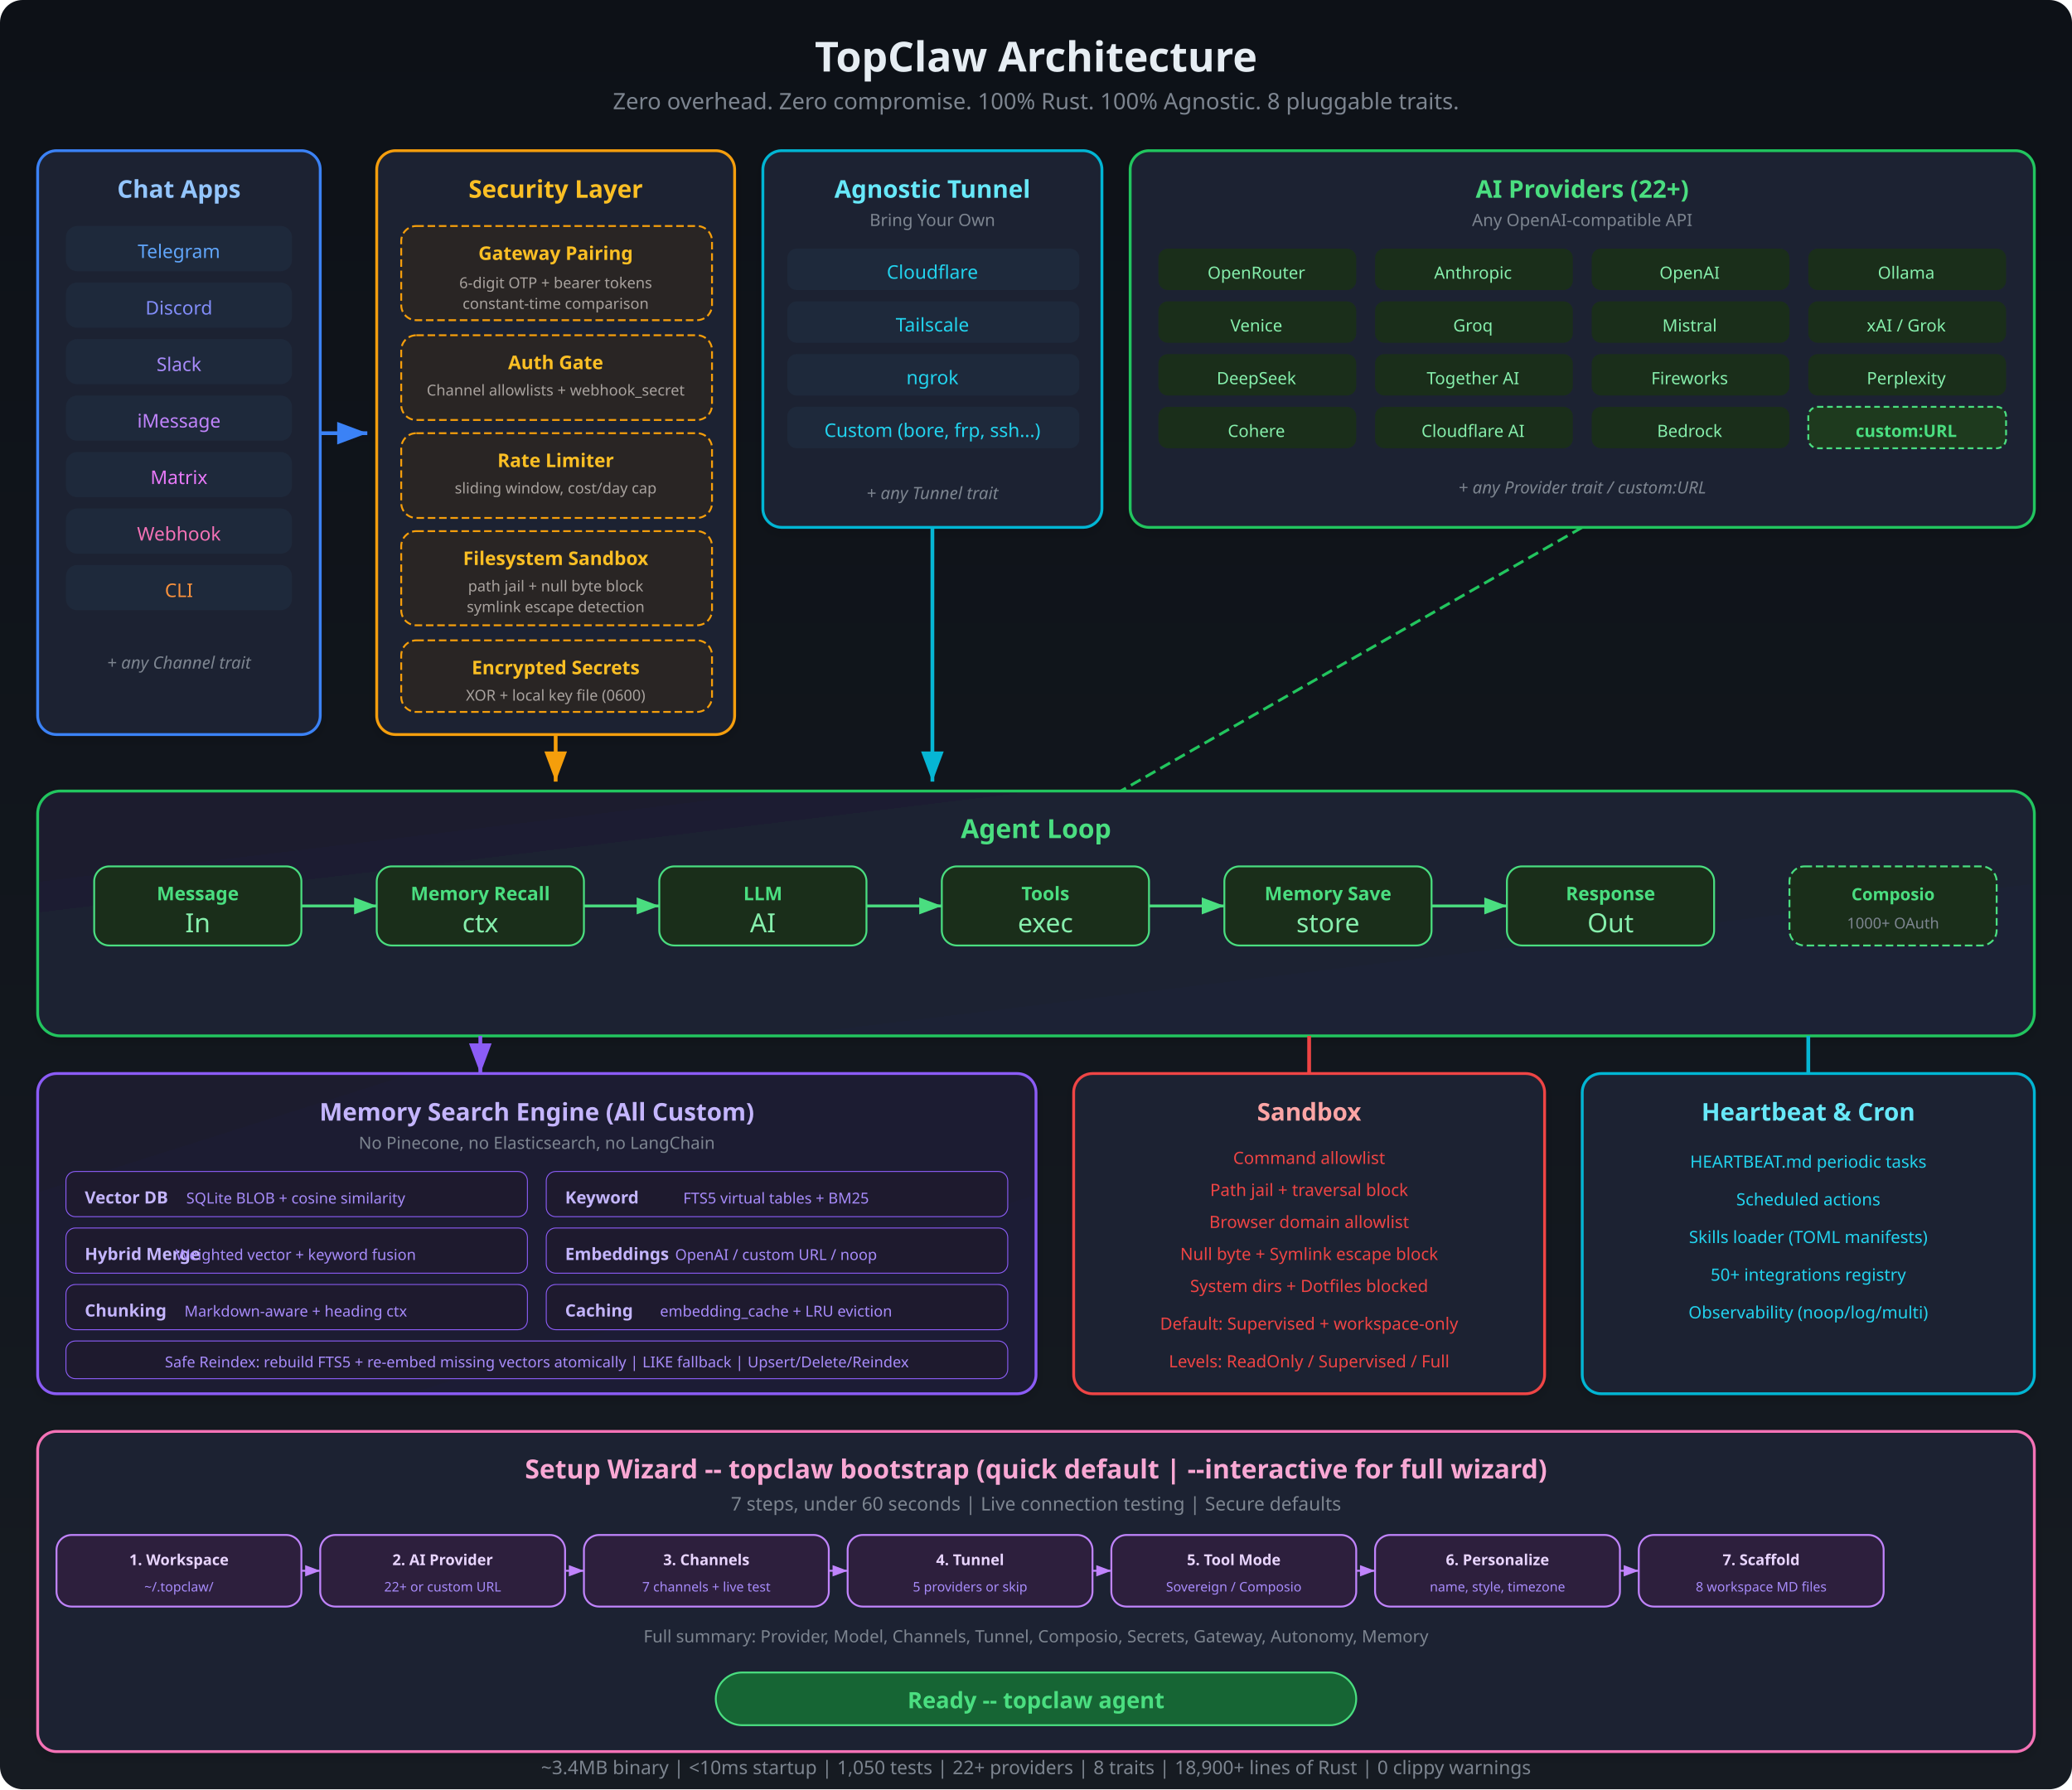
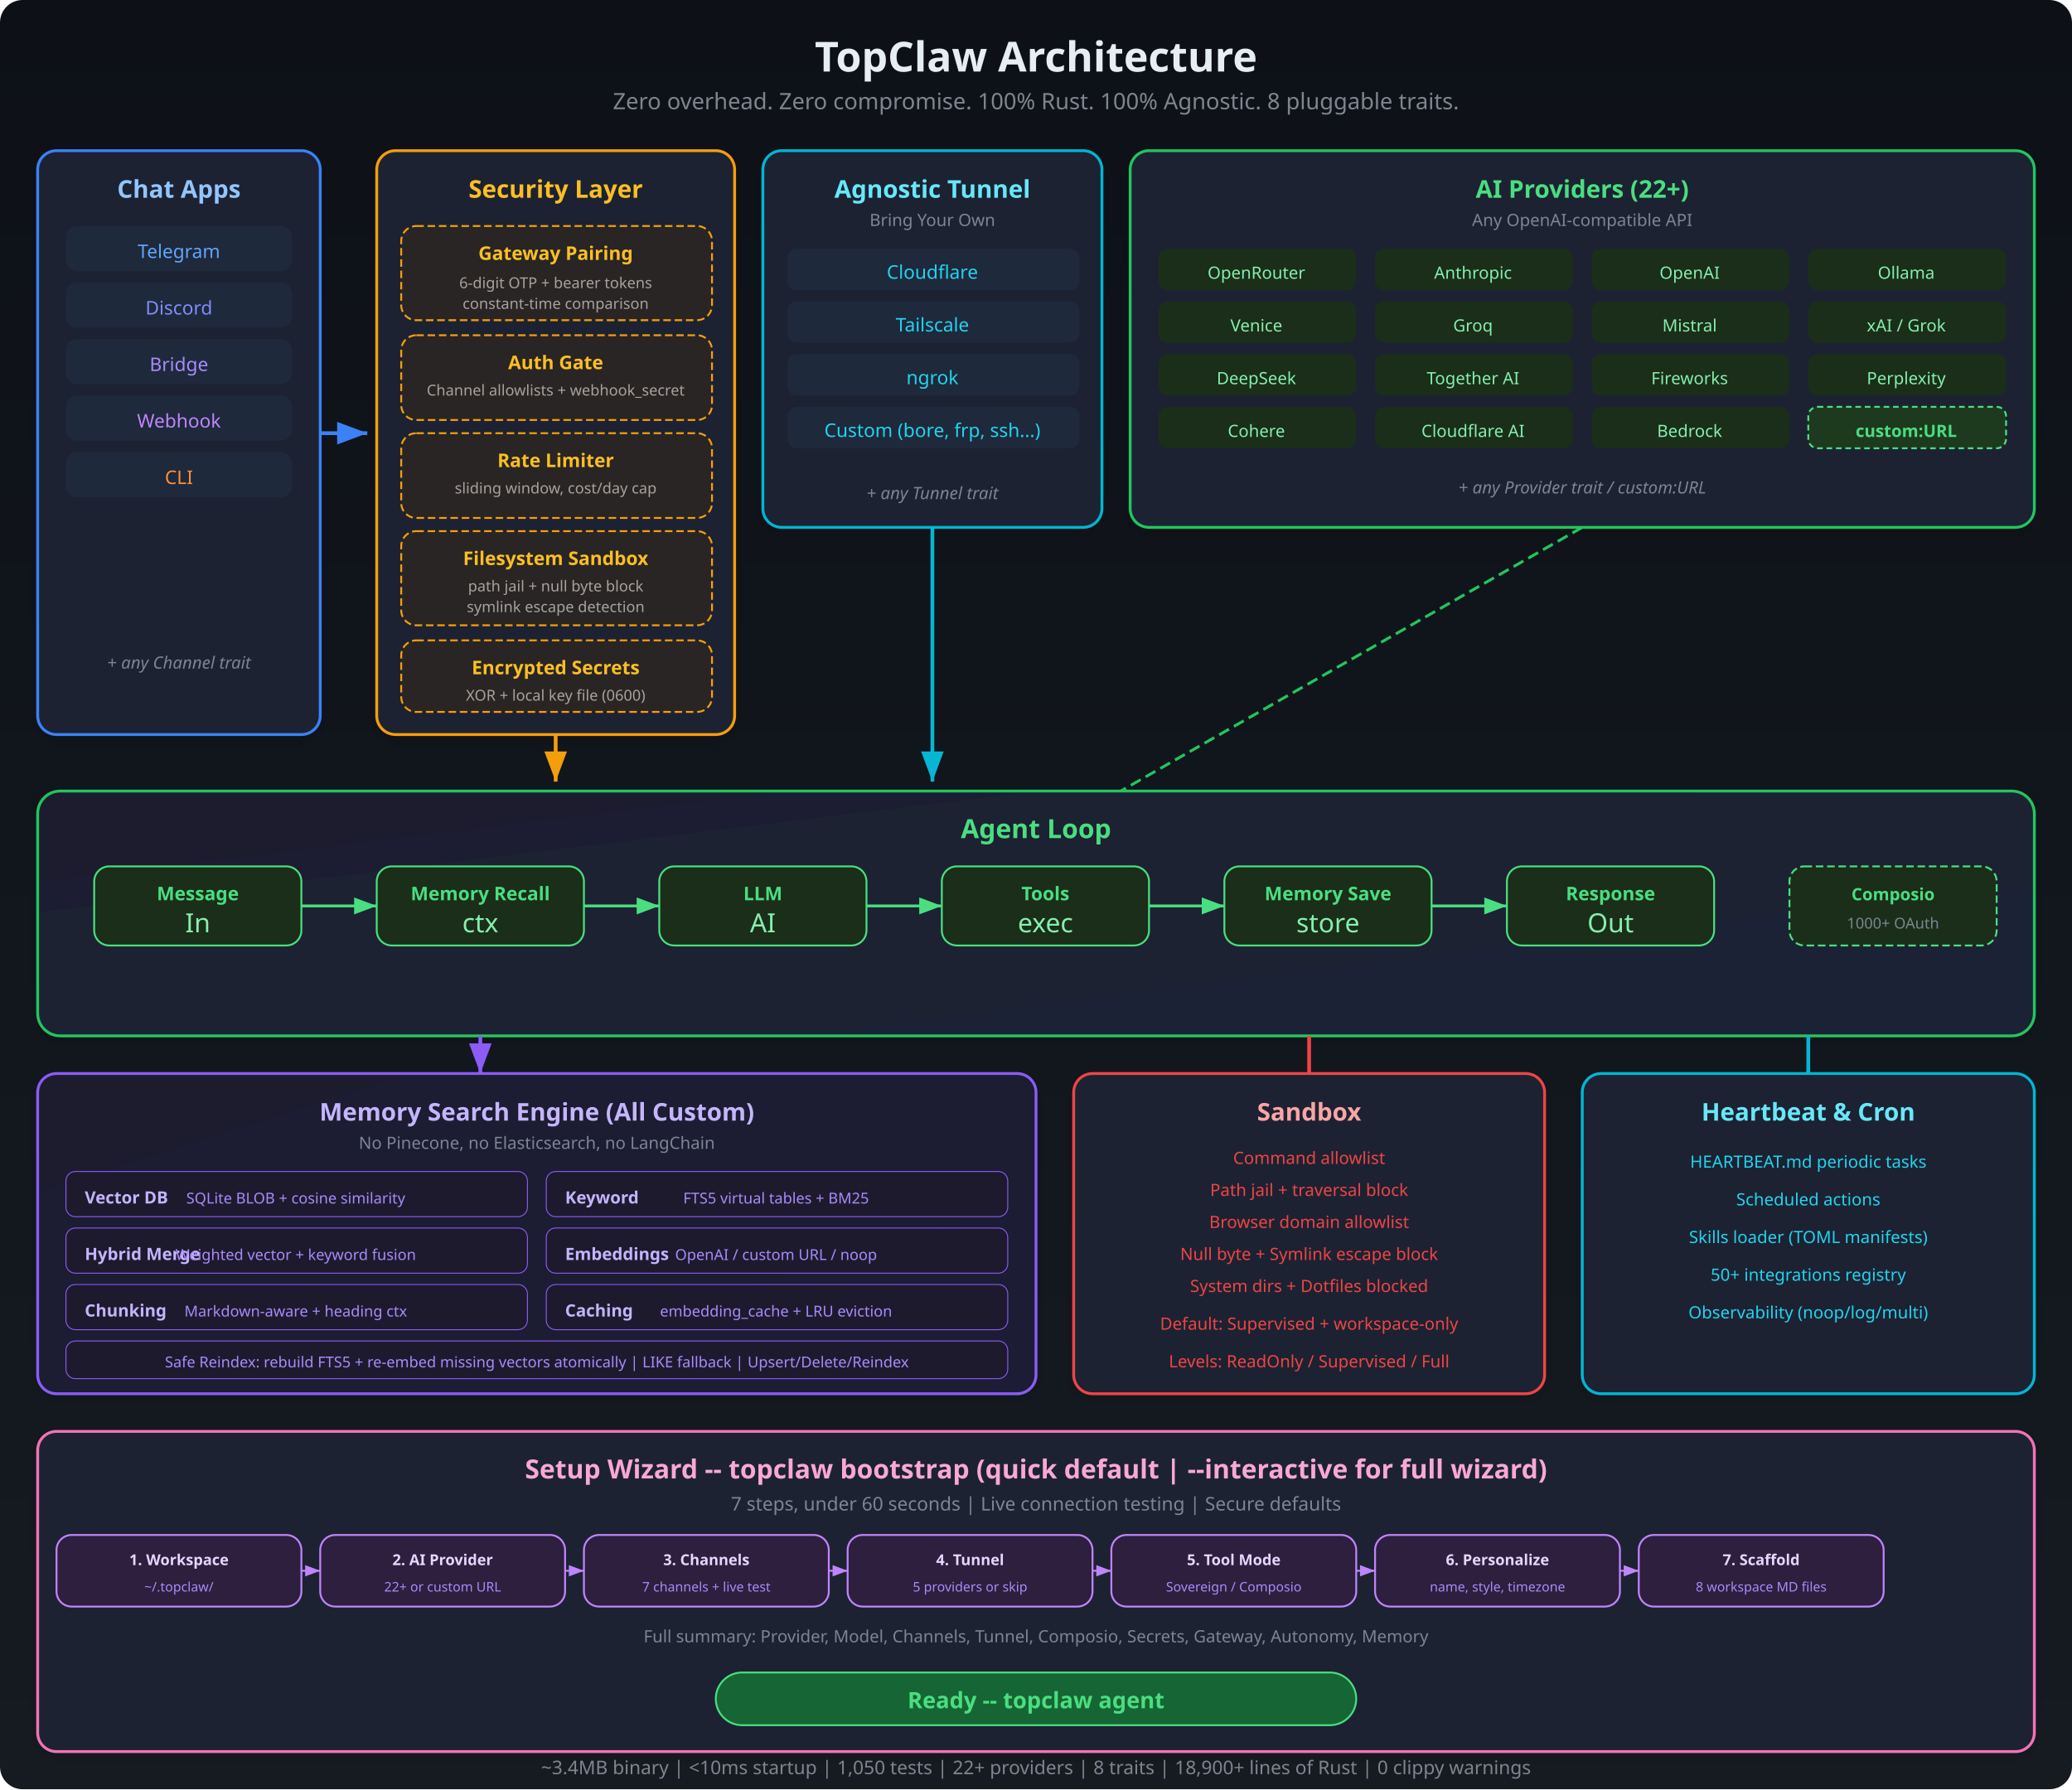
<svg xmlns="http://www.w3.org/2000/svg" viewBox="0 0 1100 950" font-family="'Segoe UI', system-ui, -apple-system, sans-serif">
  <defs>
    <filter id="shadow" x="-4%" y="-4%" width="108%" height="108%">
      <feDropShadow dx="0" dy="2" stdDeviation="3" flood-opacity="0.15" />
    </filter>
    <linearGradient id="bgGrad" x1="0" y1="0" x2="0" y2="1">
      <stop offset="0%" stop-color="#0d1117" />
      <stop offset="100%" stop-color="#161b22" />
    </linearGradient>
    <linearGradient id="agentGrad" x1="0" y1="0" x2="1" y2="1">
      <stop offset="0%" stop-color="#1a1e2e" />
      <stop offset="100%" stop-color="#1e2436" />
    </linearGradient>
    <linearGradient id="memGrad" x1="0" y1="0" x2="1" y2="1">
      <stop offset="0%" stop-color="#1a1a2e" />
      <stop offset="100%" stop-color="#1e1e36" />
    </linearGradient>
    <marker id="arrowBlue" markerWidth="8" markerHeight="6" refX="8" refY="3" orient="auto">
      <path d="M0,0 L8,3 L0,6" fill="#3b82f6" />
    </marker>
    <marker id="arrowAmber" markerWidth="8" markerHeight="6" refX="8" refY="3" orient="auto">
      <path d="M0,0 L8,3 L0,6" fill="#f59e0b" />
    </marker>
    <marker id="arrowGreen" markerWidth="8" markerHeight="6" refX="8" refY="3" orient="auto">
      <path d="M0,0 L8,3 L0,6" fill="#4ade80" />
    </marker>
    <marker id="arrowCyan" markerWidth="8" markerHeight="6" refX="8" refY="3" orient="auto">
      <path d="M0,0 L8,3 L0,6" fill="#06b6d4" />
    </marker>
    <marker id="arrowPurple" markerWidth="8" markerHeight="6" refX="8" refY="3" orient="auto">
      <path d="M0,0 L8,3 L0,6" fill="#c084fc" />
    </marker>
    <marker id="arrowViolet" markerWidth="8" markerHeight="6" refX="8" refY="3" orient="auto">
      <path d="M0,0 L8,3 L0,6" fill="#8b5cf6" />
    </marker>
  </defs>
  <rect width="1100" height="950" rx="12" fill="url(#bgGrad)" />
  <text x="550" y="38" text-anchor="middle" fill="#e6edf3" font-size="22" font-weight="700">TopClaw Architecture</text>
  <text x="550" y="58" text-anchor="middle" fill="#7d8590" font-size="12">Zero overhead. Zero compromise. 100% Rust. 100% Agnostic. 8 pluggable traits.</text>
  <rect x="20" y="80" width="150" height="310" rx="10" fill="#1c2333" stroke="#3b82f6" stroke-width="1.5" filter="url(#shadow)" />
  <text x="95" y="105" text-anchor="middle" fill="#93c5fd" font-size="13" font-weight="600">Chat Apps</text>
  <rect x="35" y="120" width="120" height="24" rx="6" fill="#1e293b" />
  <text x="95" y="137" text-anchor="middle" fill="#60a5fa" font-size="10">Telegram</text>
  <rect x="35" y="150" width="120" height="24" rx="6" fill="#1e293b" />
  <text x="95" y="167" text-anchor="middle" fill="#818cf8" font-size="10">Discord</text>
  <rect x="35" y="180" width="120" height="24" rx="6" fill="#1e293b" />
-   <text x="95" y="197" text-anchor="middle" fill="#a78bfa" font-size="10">Slack</text>
+   <text x="95" y="197" text-anchor="middle" fill="#a78bfa" font-size="10">Bridge</text>
  <rect x="35" y="210" width="120" height="24" rx="6" fill="#1e293b" />
-   <text x="95" y="227" text-anchor="middle" fill="#c084fc" font-size="10">iMessage</text>
+   <text x="95" y="227" text-anchor="middle" fill="#c084fc" font-size="10">Webhook</text>
  <rect x="35" y="240" width="120" height="24" rx="6" fill="#1e293b" />
-   <text x="95" y="257" text-anchor="middle" fill="#e879f9" font-size="10">Matrix</text>
-   <rect x="35" y="270" width="120" height="24" rx="6" fill="#1e293b" />
-   <text x="95" y="287" text-anchor="middle" fill="#f472b6" font-size="10">Webhook</text>
-   <rect x="35" y="300" width="120" height="24" rx="6" fill="#1e293b" />
-   <text x="95" y="317" text-anchor="middle" fill="#fb923c" font-size="10">CLI</text>
+   <text x="95" y="257" text-anchor="middle" fill="#fb923c" font-size="10">CLI</text>
  <text x="95" y="355" text-anchor="middle" fill="#7d8590" font-size="9" font-style="italic">+ any Channel trait</text>
  <line x1="170" y1="230" x2="195" y2="230" stroke="#3b82f6" stroke-width="2" marker-end="url(#arrowBlue)" />
  <rect x="200" y="80" width="190" height="310" rx="10" fill="#1c2333" stroke="#f59e0b" stroke-width="1.5" filter="url(#shadow)" />
  <text x="295" y="105" text-anchor="middle" fill="#fbbf24" font-size="13" font-weight="600">Security Layer</text>
  <rect x="213" y="120" width="165" height="50" rx="8" fill="#292524" stroke="#f59e0b" stroke-width="1" stroke-dasharray="4,2" />
  <text x="295" y="138" text-anchor="middle" fill="#fbbf24" font-size="10" font-weight="600">Gateway Pairing</text>
  <text x="295" y="153" text-anchor="middle" fill="#a8a29e" font-size="8">6-digit OTP + bearer tokens</text>
  <text x="295" y="164" text-anchor="middle" fill="#a8a29e" font-size="8">constant-time comparison</text>
  <rect x="213" y="178" width="165" height="45" rx="8" fill="#292524" stroke="#f59e0b" stroke-width="1" stroke-dasharray="4,2" />
  <text x="295" y="196" text-anchor="middle" fill="#fbbf24" font-size="10" font-weight="600">Auth Gate</text>
  <text x="295" y="210" text-anchor="middle" fill="#a8a29e" font-size="8">Channel allowlists + webhook_secret</text>
  <rect x="213" y="230" width="165" height="45" rx="8" fill="#292524" stroke="#f59e0b" stroke-width="1" stroke-dasharray="4,2" />
  <text x="295" y="248" text-anchor="middle" fill="#fbbf24" font-size="10" font-weight="600">Rate Limiter</text>
  <text x="295" y="262" text-anchor="middle" fill="#a8a29e" font-size="8">sliding window, cost/day cap</text>
  <rect x="213" y="282" width="165" height="50" rx="8" fill="#292524" stroke="#f59e0b" stroke-width="1" stroke-dasharray="4,2" />
  <text x="295" y="300" text-anchor="middle" fill="#fbbf24" font-size="10" font-weight="600">Filesystem Sandbox</text>
  <text x="295" y="314" text-anchor="middle" fill="#a8a29e" font-size="8">path jail + null byte block</text>
  <text x="295" y="325" text-anchor="middle" fill="#a8a29e" font-size="8">symlink escape detection</text>
  <rect x="213" y="340" width="165" height="38" rx="8" fill="#292524" stroke="#f59e0b" stroke-width="1" stroke-dasharray="4,2" />
  <text x="295" y="358" text-anchor="middle" fill="#fbbf24" font-size="10" font-weight="600">Encrypted Secrets</text>
  <text x="295" y="372" text-anchor="middle" fill="#a8a29e" font-size="8">XOR + local key file (0600)</text>
  <line x1="295" y1="390" x2="295" y2="415" stroke="#f59e0b" stroke-width="2" marker-end="url(#arrowAmber)" />
  <rect x="405" y="80" width="180" height="200" rx="10" fill="#1c2333" stroke="#06b6d4" stroke-width="1.5" filter="url(#shadow)" />
  <text x="495" y="105" text-anchor="middle" fill="#67e8f9" font-size="13" font-weight="600">Agnostic Tunnel</text>
  <text x="495" y="120" text-anchor="middle" fill="#7d8590" font-size="9">Bring Your Own</text>
  <rect x="418" y="132" width="155" height="22" rx="5" fill="#1e293b" />
  <text x="495" y="148" text-anchor="middle" fill="#22d3ee" font-size="10">Cloudflare</text>
  <rect x="418" y="160" width="155" height="22" rx="5" fill="#1e293b" />
  <text x="495" y="176" text-anchor="middle" fill="#22d3ee" font-size="10">Tailscale</text>
  <rect x="418" y="188" width="155" height="22" rx="5" fill="#1e293b" />
  <text x="495" y="204" text-anchor="middle" fill="#22d3ee" font-size="10">ngrok</text>
  <rect x="418" y="216" width="155" height="22" rx="5" fill="#1e293b" />
  <text x="495" y="232" text-anchor="middle" fill="#22d3ee" font-size="10">Custom (bore, frp, ssh...)</text>
  <text x="495" y="265" text-anchor="middle" fill="#7d8590" font-size="9" font-style="italic">+ any Tunnel trait</text>
  <line x1="495" y1="280" x2="495" y2="415" stroke="#06b6d4" stroke-width="2" marker-end="url(#arrowCyan)" />
  <rect x="600" y="80" width="480" height="200" rx="10" fill="#1c2333" stroke="#22c55e" stroke-width="1.5" filter="url(#shadow)" />
  <text x="840" y="105" text-anchor="middle" fill="#4ade80" font-size="13" font-weight="600">AI Providers (22+)</text>
  <text x="840" y="120" text-anchor="middle" fill="#7d8590" font-size="9">Any OpenAI-compatible API</text>
  <rect x="615" y="132" width="105" height="22" rx="5" fill="#1a2e1a" />
  <text x="667" y="148" text-anchor="middle" fill="#86efac" font-size="9">OpenRouter</text>
  <rect x="730" y="132" width="105" height="22" rx="5" fill="#1a2e1a" />
  <text x="782" y="148" text-anchor="middle" fill="#86efac" font-size="9">Anthropic</text>
  <rect x="845" y="132" width="105" height="22" rx="5" fill="#1a2e1a" />
  <text x="897" y="148" text-anchor="middle" fill="#86efac" font-size="9">OpenAI</text>
  <rect x="960" y="132" width="105" height="22" rx="5" fill="#1a2e1a" />
  <text x="1012" y="148" text-anchor="middle" fill="#86efac" font-size="9">Ollama</text>
  <rect x="615" y="160" width="105" height="22" rx="5" fill="#1a2e1a" />
  <text x="667" y="176" text-anchor="middle" fill="#86efac" font-size="9">Venice</text>
  <rect x="730" y="160" width="105" height="22" rx="5" fill="#1a2e1a" />
  <text x="782" y="176" text-anchor="middle" fill="#86efac" font-size="9">Groq</text>
  <rect x="845" y="160" width="105" height="22" rx="5" fill="#1a2e1a" />
  <text x="897" y="176" text-anchor="middle" fill="#86efac" font-size="9">Mistral</text>
  <rect x="960" y="160" width="105" height="22" rx="5" fill="#1a2e1a" />
  <text x="1012" y="176" text-anchor="middle" fill="#86efac" font-size="9">xAI / Grok</text>
  <rect x="615" y="188" width="105" height="22" rx="5" fill="#1a2e1a" />
  <text x="667" y="204" text-anchor="middle" fill="#86efac" font-size="9">DeepSeek</text>
  <rect x="730" y="188" width="105" height="22" rx="5" fill="#1a2e1a" />
  <text x="782" y="204" text-anchor="middle" fill="#86efac" font-size="9">Together AI</text>
  <rect x="845" y="188" width="105" height="22" rx="5" fill="#1a2e1a" />
  <text x="897" y="204" text-anchor="middle" fill="#86efac" font-size="9">Fireworks</text>
  <rect x="960" y="188" width="105" height="22" rx="5" fill="#1a2e1a" />
  <text x="1012" y="204" text-anchor="middle" fill="#86efac" font-size="9">Perplexity</text>
  <rect x="615" y="216" width="105" height="22" rx="5" fill="#1a2e1a" />
  <text x="667" y="232" text-anchor="middle" fill="#86efac" font-size="9">Cohere</text>
  <rect x="730" y="216" width="105" height="22" rx="5" fill="#1a2e1a" />
  <text x="782" y="232" text-anchor="middle" fill="#86efac" font-size="9">Cloudflare AI</text>
  <rect x="845" y="216" width="105" height="22" rx="5" fill="#1a2e1a" />
  <text x="897" y="232" text-anchor="middle" fill="#86efac" font-size="9">Bedrock</text>
  <rect x="960" y="216" width="105" height="22" rx="5" fill="#1e3a1e" stroke="#4ade80" stroke-width="1" stroke-dasharray="3,2" />
  <text x="1012" y="232" text-anchor="middle" fill="#4ade80" font-size="9" font-weight="600">custom:URL</text>
  <text x="840" y="262" text-anchor="middle" fill="#7d8590" font-size="9" font-style="italic">+ any Provider trait / custom:URL</text>
  <line x1="840" y1="280" x2="560" y2="440" stroke="#22c55e" stroke-width="1.5" stroke-dasharray="6,3" marker-end="url(#arrowGreen)" />
  <rect x="20" y="420" width="1060" height="130" rx="12" fill="url(#agentGrad)" stroke="#22c55e" stroke-width="1.5" filter="url(#shadow)" />
  <text x="550" y="445" text-anchor="middle" fill="#4ade80" font-size="14" font-weight="700">Agent Loop</text>
  <rect x="50" y="460" width="110" height="42" rx="8" fill="#1a2e1a" stroke="#4ade80" stroke-width="1" />
  <text x="105" y="478" text-anchor="middle" fill="#4ade80" font-size="10" font-weight="600">Message</text>
  <text x="105" y="495" text-anchor="middle" fill="#86efac" font-size="14">In</text>
  <rect x="200" y="460" width="110" height="42" rx="8" fill="#1a2e1a" stroke="#4ade80" stroke-width="1" />
  <text x="255" y="478" text-anchor="middle" fill="#4ade80" font-size="10" font-weight="600">Memory Recall</text>
  <text x="255" y="495" text-anchor="middle" fill="#86efac" font-size="14">ctx</text>
  <rect x="350" y="460" width="110" height="42" rx="8" fill="#1a2e1a" stroke="#4ade80" stroke-width="1" />
  <text x="405" y="478" text-anchor="middle" fill="#4ade80" font-size="10" font-weight="600">LLM</text>
  <text x="405" y="495" text-anchor="middle" fill="#86efac" font-size="14">AI</text>
  <rect x="500" y="460" width="110" height="42" rx="8" fill="#1a2e1a" stroke="#4ade80" stroke-width="1" />
  <text x="555" y="478" text-anchor="middle" fill="#4ade80" font-size="10" font-weight="600">Tools</text>
  <text x="555" y="495" text-anchor="middle" fill="#86efac" font-size="14">exec</text>
  <rect x="650" y="460" width="110" height="42" rx="8" fill="#1a2e1a" stroke="#4ade80" stroke-width="1" />
  <text x="705" y="478" text-anchor="middle" fill="#4ade80" font-size="10" font-weight="600">Memory Save</text>
  <text x="705" y="495" text-anchor="middle" fill="#86efac" font-size="14">store</text>
  <rect x="800" y="460" width="110" height="42" rx="8" fill="#1a2e1a" stroke="#4ade80" stroke-width="1" />
  <text x="855" y="478" text-anchor="middle" fill="#4ade80" font-size="10" font-weight="600">Response</text>
  <text x="855" y="495" text-anchor="middle" fill="#86efac" font-size="14">Out</text>
  <rect x="950" y="460" width="110" height="42" rx="8" fill="#1a2e1a" stroke="#4ade80" stroke-width="1" stroke-dasharray="4,2" />
  <text x="1005" y="478" text-anchor="middle" fill="#4ade80" font-size="9" font-weight="600">Composio</text>
  <text x="1005" y="493" text-anchor="middle" fill="#7d8590" font-size="8">1000+ OAuth</text>
  <line x1="160" y1="481" x2="200" y2="481" stroke="#4ade80" stroke-width="1.5" marker-end="url(#arrowGreen)" />
  <line x1="310" y1="481" x2="350" y2="481" stroke="#4ade80" stroke-width="1.5" marker-end="url(#arrowGreen)" />
  <line x1="460" y1="481" x2="500" y2="481" stroke="#4ade80" stroke-width="1.5" marker-end="url(#arrowGreen)" />
  <line x1="610" y1="481" x2="650" y2="481" stroke="#4ade80" stroke-width="1.5" marker-end="url(#arrowGreen)" />
  <line x1="760" y1="481" x2="800" y2="481" stroke="#4ade80" stroke-width="1.5" marker-end="url(#arrowGreen)" />
  <rect x="20" y="570" width="530" height="170" rx="10" fill="url(#memGrad)" stroke="#8b5cf6" stroke-width="1.5" filter="url(#shadow)" />
  <text x="285" y="595" text-anchor="middle" fill="#c4b5fd" font-size="13" font-weight="700">Memory Search Engine (All Custom)</text>
  <text x="285" y="610" text-anchor="middle" fill="#7d8590" font-size="9">No Pinecone, no Elasticsearch, no LangChain</text>
  <rect x="35" y="622" width="245" height="24" rx="5" fill="#1e1a2e" stroke="#8b5cf6" stroke-width="0.5" />
  <text x="45" y="639" fill="#c4b5fd" font-size="9" font-weight="600">Vector DB</text>
  <text x="157" y="639" text-anchor="middle" fill="#a78bfa" font-size="8">SQLite BLOB + cosine similarity</text>
  <rect x="290" y="622" width="245" height="24" rx="5" fill="#1e1a2e" stroke="#8b5cf6" stroke-width="0.5" />
  <text x="300" y="639" fill="#c4b5fd" font-size="9" font-weight="600">Keyword</text>
  <text x="412" y="639" text-anchor="middle" fill="#a78bfa" font-size="8">FTS5 virtual tables + BM25</text>
  <rect x="35" y="652" width="245" height="24" rx="5" fill="#1e1a2e" stroke="#8b5cf6" stroke-width="0.5" />
  <text x="45" y="669" fill="#c4b5fd" font-size="9" font-weight="600">Hybrid Merge</text>
  <text x="157" y="669" text-anchor="middle" fill="#a78bfa" font-size="8">Weighted vector + keyword fusion</text>
  <rect x="290" y="652" width="245" height="24" rx="5" fill="#1e1a2e" stroke="#8b5cf6" stroke-width="0.5" />
  <text x="300" y="669" fill="#c4b5fd" font-size="9" font-weight="600">Embeddings</text>
  <text x="412" y="669" text-anchor="middle" fill="#a78bfa" font-size="8">OpenAI / custom URL / noop</text>
  <rect x="35" y="682" width="245" height="24" rx="5" fill="#1e1a2e" stroke="#8b5cf6" stroke-width="0.5" />
  <text x="45" y="699" fill="#c4b5fd" font-size="9" font-weight="600">Chunking</text>
  <text x="157" y="699" text-anchor="middle" fill="#a78bfa" font-size="8">Markdown-aware + heading ctx</text>
  <rect x="290" y="682" width="245" height="24" rx="5" fill="#1e1a2e" stroke="#8b5cf6" stroke-width="0.5" />
  <text x="300" y="699" fill="#c4b5fd" font-size="9" font-weight="600">Caching</text>
  <text x="412" y="699" text-anchor="middle" fill="#a78bfa" font-size="8">embedding_cache + LRU eviction</text>
  <rect x="35" y="712" width="500" height="20" rx="5" fill="#1e1a2e" stroke="#8b5cf6" stroke-width="0.5" />
  <text x="285" y="726" text-anchor="middle" fill="#a78bfa" font-size="8">Safe Reindex: rebuild FTS5 + re-embed missing vectors atomically | LIKE fallback | Upsert/Delete/Reindex</text>
  <line x1="255" y1="550" x2="255" y2="570" stroke="#8b5cf6" stroke-width="2" marker-end="url(#arrowViolet)" />
  <rect x="570" y="570" width="250" height="170" rx="10" fill="#1c2333" stroke="#ef4444" stroke-width="1.5" filter="url(#shadow)" />
  <text x="695" y="595" text-anchor="middle" fill="#fca5a5" font-size="13" font-weight="600">Sandbox</text>
  <text x="695" y="618" text-anchor="middle" fill="#ef4444" font-size="9">Command allowlist</text>
  <text x="695" y="635" text-anchor="middle" fill="#ef4444" font-size="9">Path jail + traversal block</text>
  <text x="695" y="652" text-anchor="middle" fill="#ef4444" font-size="9">Browser domain allowlist</text>
  <text x="695" y="669" text-anchor="middle" fill="#ef4444" font-size="9">Null byte + Symlink escape block</text>
  <text x="695" y="686" text-anchor="middle" fill="#ef4444" font-size="9">System dirs + Dotfiles blocked</text>
  <text x="695" y="706" text-anchor="middle" fill="#ef4444" font-size="9">Default: Supervised + workspace-only</text>
  <text x="695" y="726" text-anchor="middle" fill="#ef4444" font-size="9">Levels: ReadOnly / Supervised / Full</text>
  <line x1="695" y1="550" x2="695" y2="570" stroke="#ef4444" stroke-width="2" />
  <rect x="840" y="570" width="240" height="170" rx="10" fill="#1c2333" stroke="#06b6d4" stroke-width="1.5" filter="url(#shadow)" />
  <text x="960" y="595" text-anchor="middle" fill="#67e8f9" font-size="13" font-weight="600">Heartbeat &amp; Cron</text>
  <text x="960" y="620" text-anchor="middle" fill="#22d3ee" font-size="9">HEARTBEAT.md periodic tasks</text>
  <text x="960" y="640" text-anchor="middle" fill="#22d3ee" font-size="9">Scheduled actions</text>
  <text x="960" y="660" text-anchor="middle" fill="#22d3ee" font-size="9">Skills loader (TOML manifests)</text>
  <text x="960" y="680" text-anchor="middle" fill="#22d3ee" font-size="9">50+ integrations registry</text>
  <text x="960" y="700" text-anchor="middle" fill="#22d3ee" font-size="9">Observability (noop/log/multi)</text>
  <line x1="960" y1="550" x2="960" y2="570" stroke="#06b6d4" stroke-width="2" />
  <rect x="20" y="760" width="1060" height="170" rx="10" fill="#1c2333" stroke="#f472b6" stroke-width="1.5" filter="url(#shadow)" />
  <text x="550" y="785" text-anchor="middle" fill="#f9a8d4" font-size="14" font-weight="700">Setup Wizard  --  topclaw bootstrap (quick default | --interactive for full wizard)</text>
  <text x="550" y="802" text-anchor="middle" fill="#7d8590" font-size="10">7 steps, under 60 seconds | Live connection testing | Secure defaults</text>
  <rect x="30" y="815" width="130" height="38" rx="8" fill="#2d1f3d" stroke="#c084fc" stroke-width="1" />
  <text x="95" y="831" text-anchor="middle" fill="#e9d5ff" font-size="8" font-weight="600">1. Workspace</text>
  <text x="95" y="845" text-anchor="middle" fill="#a78bfa" font-size="7">~/.topclaw/</text>
  <rect x="170" y="815" width="130" height="38" rx="8" fill="#2d1f3d" stroke="#c084fc" stroke-width="1" />
  <text x="235" y="831" text-anchor="middle" fill="#e9d5ff" font-size="8" font-weight="600">2. AI Provider</text>
  <text x="235" y="845" text-anchor="middle" fill="#a78bfa" font-size="7">22+ or custom URL</text>
  <rect x="310" y="815" width="130" height="38" rx="8" fill="#2d1f3d" stroke="#c084fc" stroke-width="1" />
  <text x="375" y="831" text-anchor="middle" fill="#e9d5ff" font-size="8" font-weight="600">3. Channels</text>
  <text x="375" y="845" text-anchor="middle" fill="#a78bfa" font-size="7">7 channels + live test</text>
  <rect x="450" y="815" width="130" height="38" rx="8" fill="#2d1f3d" stroke="#c084fc" stroke-width="1" />
  <text x="515" y="831" text-anchor="middle" fill="#e9d5ff" font-size="8" font-weight="600">4. Tunnel</text>
  <text x="515" y="845" text-anchor="middle" fill="#a78bfa" font-size="7">5 providers or skip</text>
  <rect x="590" y="815" width="130" height="38" rx="8" fill="#2d1f3d" stroke="#c084fc" stroke-width="1" />
  <text x="655" y="831" text-anchor="middle" fill="#e9d5ff" font-size="8" font-weight="600">5. Tool Mode</text>
  <text x="655" y="845" text-anchor="middle" fill="#a78bfa" font-size="7">Sovereign / Composio</text>
  <rect x="730" y="815" width="130" height="38" rx="8" fill="#2d1f3d" stroke="#c084fc" stroke-width="1" />
  <text x="795" y="831" text-anchor="middle" fill="#e9d5ff" font-size="8" font-weight="600">6. Personalize</text>
  <text x="795" y="845" text-anchor="middle" fill="#a78bfa" font-size="7">name, style, timezone</text>
  <rect x="870" y="815" width="130" height="38" rx="8" fill="#2d1f3d" stroke="#c084fc" stroke-width="1" />
  <text x="935" y="831" text-anchor="middle" fill="#e9d5ff" font-size="8" font-weight="600">7. Scaffold</text>
  <text x="935" y="845" text-anchor="middle" fill="#a78bfa" font-size="7">8 workspace MD files</text>
  <line x1="160" y1="834" x2="170" y2="834" stroke="#c084fc" stroke-width="1" marker-end="url(#arrowPurple)" />
  <line x1="300" y1="834" x2="310" y2="834" stroke="#c084fc" stroke-width="1" marker-end="url(#arrowPurple)" />
  <line x1="440" y1="834" x2="450" y2="834" stroke="#c084fc" stroke-width="1" marker-end="url(#arrowPurple)" />
  <line x1="580" y1="834" x2="590" y2="834" stroke="#c084fc" stroke-width="1" marker-end="url(#arrowPurple)" />
  <line x1="720" y1="834" x2="730" y2="834" stroke="#c084fc" stroke-width="1" marker-end="url(#arrowPurple)" />
  <line x1="860" y1="834" x2="870" y2="834" stroke="#c084fc" stroke-width="1" marker-end="url(#arrowPurple)" />
  <text x="550" y="872" text-anchor="middle" fill="#7d8590" font-size="9">Full summary: Provider, Model, Channels, Tunnel, Composio, Secrets, Gateway, Autonomy, Memory</text>
  <rect x="380" y="888" width="340" height="28" rx="14" fill="#166534" stroke="#4ade80" stroke-width="1" />
  <text x="550" y="907" text-anchor="middle" fill="#4ade80" font-size="12" font-weight="600">Ready -- topclaw agent</text>
  <text x="550" y="942" text-anchor="middle" fill="#7d8590" font-size="10">~3.4MB binary  |  &lt;10ms startup  |  1,050 tests  |  22+ providers  |  8 traits  |  18,900+ lines of Rust  |  0 clippy warnings</text>
</svg>
